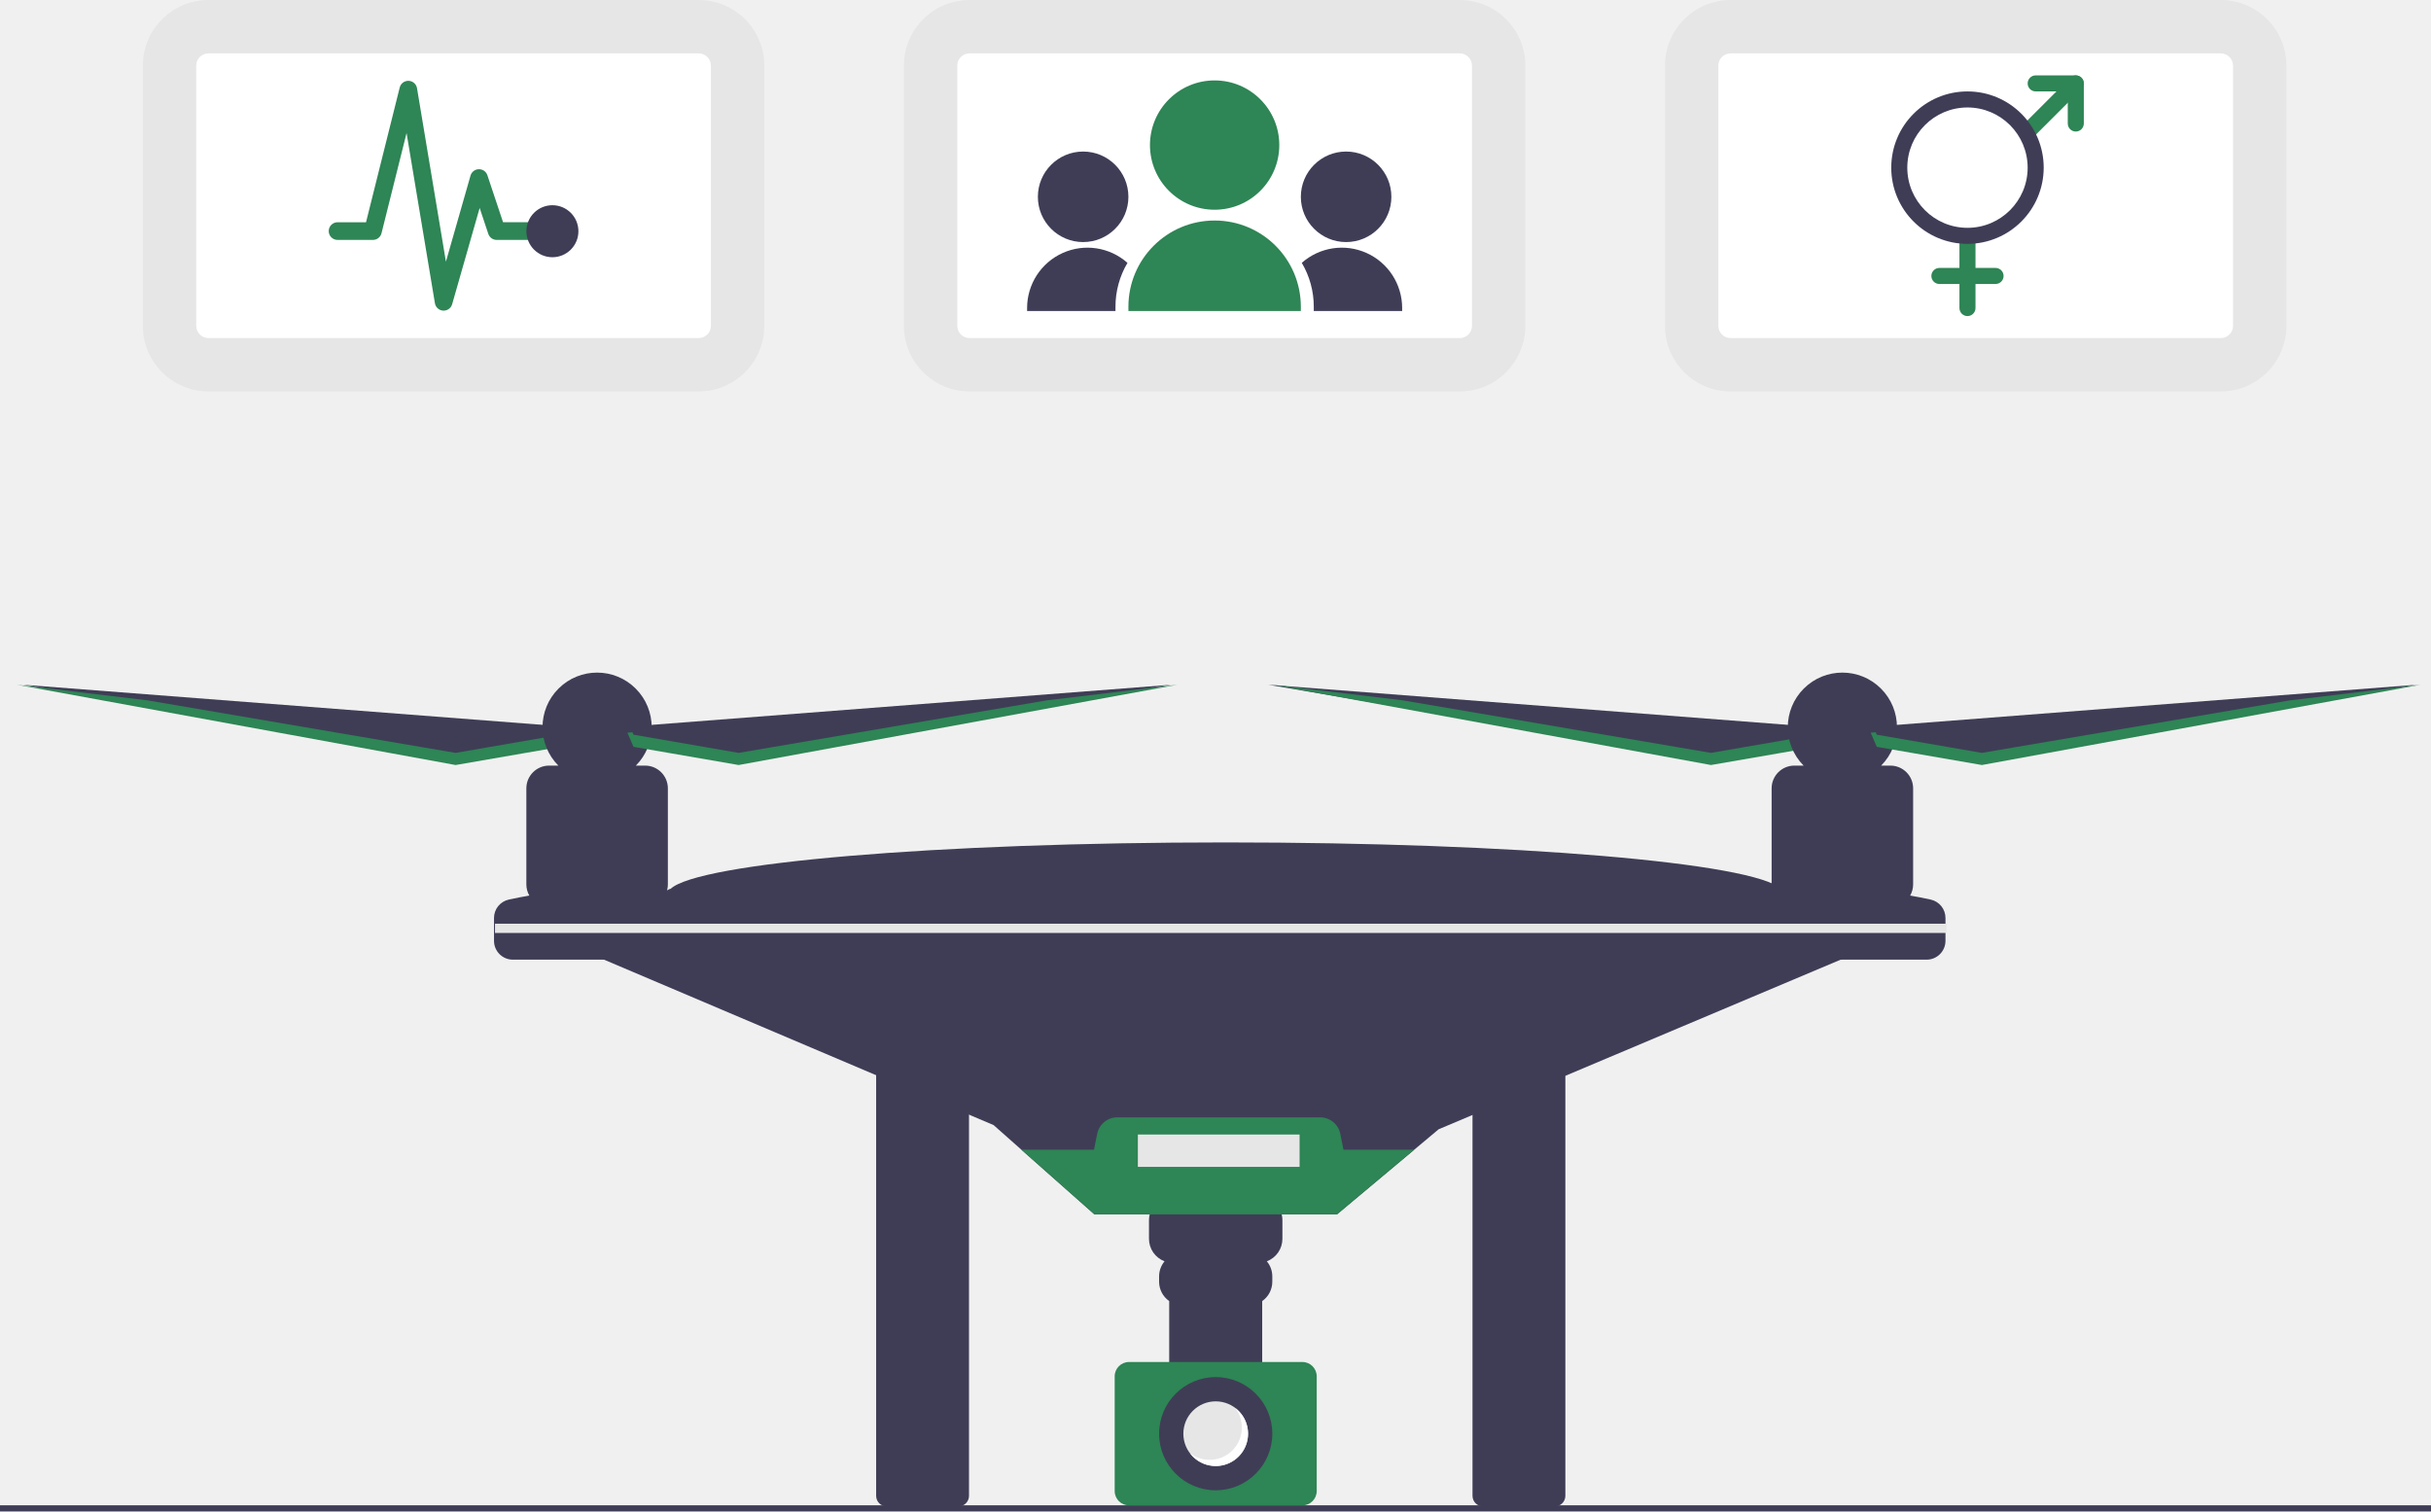
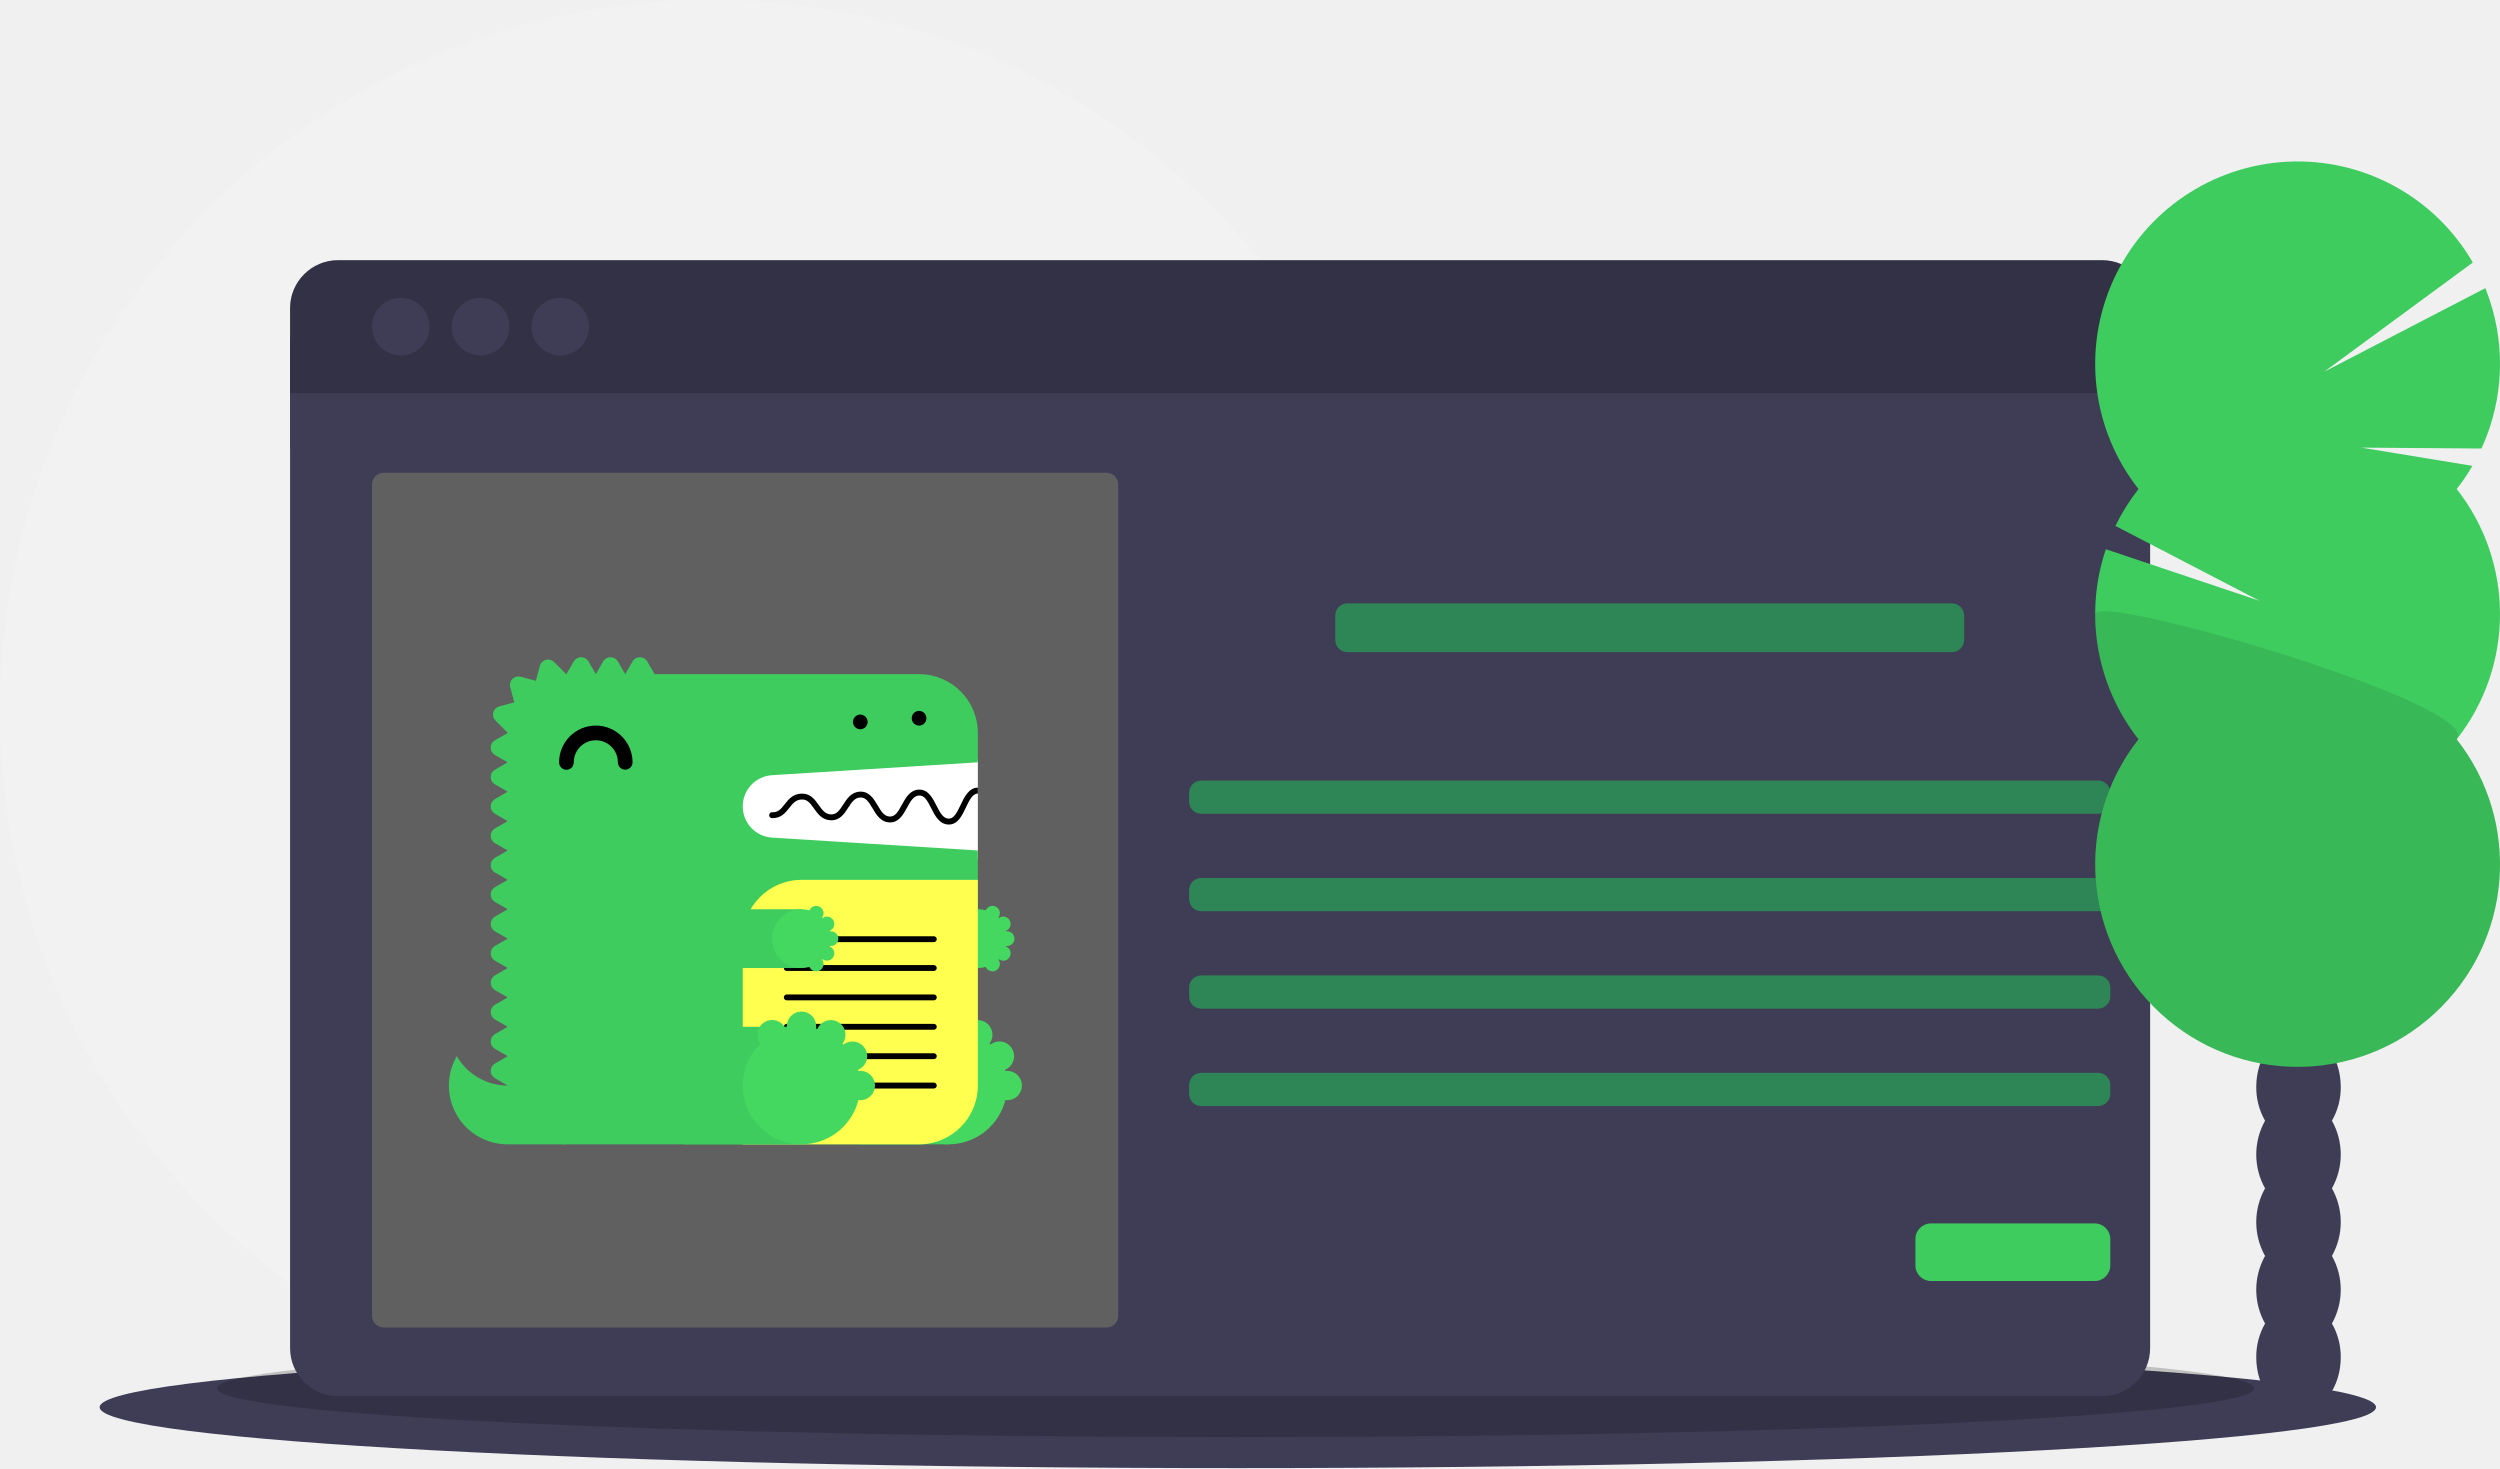
- <svg xmlns="http://www.w3.org/2000/svg" data-name="Layer 1" width="888" height="552.129" viewBox="0 0 888 552.129">
-   <path d="M479.902,562.186a3.868,3.868,0,0,0-3.863,3.863V720.363a3.868,3.868,0,0,0,3.863,3.863h26.196a3.868,3.868,0,0,0,3.863-3.863V566.049a3.868,3.868,0,0,0-3.863-3.863Z" transform="translate(-156 -173.9354)" fill="#3f3d56" />
-   <path d="M697.741,562.186a3.868,3.868,0,0,0-3.863,3.863V720.363a3.868,3.868,0,0,0,3.863,3.863h26.195a3.868,3.868,0,0,0,3.863-3.863V566.049a3.868,3.868,0,0,0-3.863-3.863Z" transform="translate(-156 -173.9354)" fill="#3f3d56" />
-   <polygon points="664.127 265.647 463.273 250.14 623.513 277.462 661.912 270.816 664.127 265.647" fill="#3f3d56" />
-   <polygon points="624.99 275.031 663.389 268.385 663.766 267.505 665.604 267.647 663.389 272.816 624.99 279.462 464.75 250.14 512.237 255.806 624.99 275.031" fill="#2e8555" />
-   <polygon points="209.251 265.647 8.396 250.14 168.637 277.462 207.036 270.816 209.251 265.647" fill="#3f3d56" />
-   <polygon points="166.422 275.031 204.82 268.385 205.198 267.505 207.036 267.647 204.82 272.816 166.422 279.462 6.181 250.14 53.668 255.806 166.422 275.031" fill="#2e8555" />
-   <path d="M854.095,520.072l-16.984.738-155.596,65.647L672.61,593.915l-28.23,23.63H555.767l-26.687-23.63-10.146-8.987-149.253-63.38-13.292-1.477,44.306-21.415h.236c10.043-9.533,97.016-16.984,202.833-16.984s192.791,7.451,202.833,16.984h.975Z" transform="translate(-156 -173.9354)" fill="#3f3d56" />
-   <path d="M399.479,499.752a8.276,8.276,0,0,0,.479-2.758V461.921a8.309,8.309,0,0,0-8.309-8.309h-3.374a19.938,19.938,0,1,0-28.326,0h-3.374a8.309,8.309,0,0,0-8.309,8.309v35.073a8.262,8.262,0,0,0,1.085,4.095c-2.508.44-5.016.917-7.523,1.469a6.877,6.877,0,0,0-5.376,6.724v8.333a6.887,6.887,0,0,0,6.887,6.887H421.372V503.826A177.613,177.613,0,0,0,399.479,499.752Z" transform="translate(-156 -173.9354)" fill="#3f3d56" />
-   <path d="M861.272,502.558c-2.508-.552-5.016-1.029-7.523-1.469a8.262,8.262,0,0,0,1.085-4.095V461.921a8.309,8.309,0,0,0-8.309-8.309h-3.374a19.938,19.938,0,1,0-28.326,0H811.452a8.309,8.309,0,0,0-8.309,8.309v35.073a8.276,8.276,0,0,0,.479,2.758,177.613,177.613,0,0,0-21.893,4.074v20.676h78.033a6.887,6.887,0,0,0,6.887-6.887v-8.333A6.877,6.877,0,0,0,861.272,502.558Z" transform="translate(-156 -173.9354)" fill="#3f3d56" />
-   <polygon points="681.85 265.647 882.704 250.14 722.464 277.462 684.065 270.816 681.85 265.647" fill="#3f3d56" />
-   <path d="M615.653,610.899H584.494a8.789,8.789,0,0,0-8.789,8.789v6.791a8.784,8.784,0,0,0,5.682,8.213,8.589,8.589,0,0,0-1.99,5.509v1.948a8.611,8.611,0,0,0,3.692,7.07v25.924h33.968V649.219a8.611,8.611,0,0,0,3.692-7.07v-1.948a8.589,8.589,0,0,0-1.99-5.509,8.784,8.784,0,0,0,5.682-8.213V619.688A8.789,8.789,0,0,0,615.653,610.899Z" transform="translate(-156 -173.9354)" fill="#3f3d56" />
-   <path d="M568.408,671.475a5.239,5.239,0,0,0-5.233,5.232v41.917a5.239,5.239,0,0,0,5.233,5.233h63.332a5.239,5.239,0,0,0,5.232-5.233V676.707a5.239,5.239,0,0,0-5.232-5.232Z" transform="translate(-156 -173.9354)" fill="#2e8555" />
-   <path d="M672.61,593.915l-28.23,23.63H555.767l-26.687-23.63h26.539l1.159-5.782a7.503,7.503,0,0,1,7.355-6.033h74.095a7.503,7.503,0,0,1,7.355,6.033l1.159,5.782Z" transform="translate(-156 -173.9354)" fill="#2e8555" />
-   <circle cx="444.073" cy="523.73" r="20.676" fill="#3f3d56" />
-   <circle cx="444.073" cy="523.73" r="11.815" fill="#e6e6e6" />
-   <path d="M607.215,688.269a11.799,11.799,0,0,1-16.538,16.538,11.804,11.804,0,1,0,16.538-16.538Z" transform="translate(-156 -173.9354)" fill="#fff" />
-   <rect x="180.821" y="337.43" width="530.196" height="3.382" fill="#e6e6e6" />
-   <polygon points="723.941 275.031 685.542 268.385 685.165 267.505 683.327 267.647 685.542 272.816 723.941 279.462 884.181 250.14 836.694 255.806 723.941 275.031" fill="#2e8555" />
-   <polygon points="226.973 265.647 427.828 250.14 267.587 277.462 229.189 270.816 226.973 265.647" fill="#3f3d56" />
-   <polygon points="269.803 275.031 231.404 268.385 231.027 267.505 229.189 267.647 231.404 272.816 269.803 279.462 430.043 250.14 382.556 255.806 269.803 275.031" fill="#2e8555" />
-   <rect x="415.644" y="414.442" width="59.075" height="11.815" fill="#e6e6e6" />
-   <path d="M411.217,173.935H232.146a23.992,23.992,0,0,0-23.965,23.965v95.071a23.992,23.992,0,0,0,23.965,23.965H411.217a23.992,23.992,0,0,0,23.965-23.965V197.9a23.992,23.992,0,0,0-23.965-23.965Z" transform="translate(-156 -173.9354)" fill="#e6e6e6" />
-   <path d="M232.145,193.435a4.469,4.469,0,0,0-4.464,4.464V292.971a4.469,4.469,0,0,0,4.464,4.464H411.217a4.469,4.469,0,0,0,4.464-4.464V197.9a4.469,4.469,0,0,0-4.464-4.464Z" transform="translate(-156 -173.9354)" fill="#fff" />
-   <path d="M318.058,287.413q-.092,0-.184-.005a3.229,3.229,0,0,1-3.002-2.693l-10.364-62.183-9.151,36.603a3.229,3.229,0,0,1-3.133,2.446h-12.916a3.229,3.229,0,1,1,0-6.458H289.703l12.305-49.219a3.229,3.229,0,0,1,6.318.252l10.561,63.368,8.981-31.434a3.229,3.229,0,0,1,6.168-.134l5.722,17.166h10.589a3.229,3.229,0,0,1,0,6.458H337.431a3.229,3.229,0,0,1-3.063-2.208l-3.158-9.472L321.161,285.071A3.229,3.229,0,0,1,318.058,287.413Z" transform="translate(-156 -173.9354)" fill="#2e8555" />
-   <circle cx="201.784" cy="84.467" r="9.5" fill="#3f3d56" />
-   <path d="M689.217,173.935H510.146a23.992,23.992,0,0,0-23.965,23.965v95.071a23.992,23.992,0,0,0,23.965,23.965H689.217a23.992,23.992,0,0,0,23.965-23.965V197.9a23.992,23.992,0,0,0-23.965-23.965Z" transform="translate(-156 -173.9354)" fill="#e6e6e6" />
-   <path d="M510.145,193.435a4.469,4.469,0,0,0-4.464,4.464V292.971a4.469,4.469,0,0,0,4.464,4.464H689.217a4.469,4.469,0,0,0,4.464-4.464V197.9a4.469,4.469,0,0,0-4.464-4.464Z" transform="translate(-156 -173.9354)" fill="#fff" />
-   <circle cx="443.681" cy="52.997" r="23.621" fill="#2e8555" />
-   <path d="M443.681,80.555h0a31.494,31.494,0,0,1,31.494,31.494v1.575a0,0,0,0,1,0,0H412.187a0,0,0,0,1,0,0v-1.575A31.494,31.494,0,0,1,443.681,80.555Z" fill="#2e8555" />
-   <circle cx="395.652" cy="71.894" r="16.534" fill="#3f3d56" />
-   <path d="M567.846,269.96a22.041,22.041,0,0,0-36.664,16.496v1.102h32.282v-1.575A31.34,31.34,0,0,1,567.846,269.96Z" transform="translate(-156 -173.9354)" fill="#3f3d56" />
-   <circle cx="491.71" cy="71.894" r="16.534" fill="#3f3d56" />
-   <path d="M631.517,269.96a22.041,22.041,0,0,1,36.664,16.496v1.102H635.899v-1.575A31.34,31.34,0,0,0,631.517,269.96Z" transform="translate(-156 -173.9354)" fill="#3f3d56" />
-   <path d="M967.217,173.935H788.146a23.992,23.992,0,0,0-23.965,23.965v95.071a23.992,23.992,0,0,0,23.965,23.965H967.217a23.992,23.992,0,0,0,23.965-23.965V197.9a23.992,23.992,0,0,0-23.965-23.965Z" transform="translate(-156 -173.9354)" fill="#e6e6e6" />
-   <path d="M788.145,193.435a4.469,4.469,0,0,0-4.464,4.464V292.971a4.469,4.469,0,0,0,4.464,4.464H967.217a4.469,4.469,0,0,0,4.464-4.464V197.9a4.469,4.469,0,0,0-4.464-4.464Z" transform="translate(-156 -173.9354)" fill="#fff" />
-   <path d="M874.683,289.399a2.931,2.931,0,0,1-2.931-2.931V263.021a2.931,2.931,0,0,1,5.862,0V286.468A2.931,2.931,0,0,1,874.683,289.399Z" transform="translate(-156 -173.9354)" fill="#2e8555" />
-   <path d="M884.941,277.675h-20.516a2.931,2.931,0,1,1,0-5.862h20.516a2.931,2.931,0,1,1,0,5.862Z" transform="translate(-156 -173.9354)" fill="#2e8555" />
-   <path d="M914.25,221.988a2.931,2.931,0,0,1-2.931-2.931V207.334H899.596a2.931,2.931,0,1,1,0-5.862h14.655a2.931,2.931,0,0,1,2.931,2.931v14.655A2.931,2.931,0,0,1,914.25,221.988Z" transform="translate(-156 -173.9354)" fill="#2e8555" />
-   <path d="M896.533,225.051a2.931,2.931,0,0,1-2.072-5.003l17.717-17.717a2.931,2.931,0,0,1,4.145,4.145L898.605,224.193A2.922,2.922,0,0,1,896.533,225.051Z" transform="translate(-156 -173.9354)" fill="#2e8555" />
-   <path d="M874.683,263.021a27.844,27.844,0,1,1,27.844-27.844A27.875,27.875,0,0,1,874.683,263.021Zm0-49.825a21.982,21.982,0,1,0,21.982,21.982A22.007,22.007,0,0,0,874.683,213.195Z" transform="translate(-156 -173.9354)" fill="#3f3d56" />
-   <rect y="549.889" width="888" height="2.241" fill="#3f3d56" />
+ <svg xmlns="http://www.w3.org/2000/svg" width="1129" height="663" viewBox="0 0 1129 663">
+   <circle cx="321" cy="321" r="321" fill="#f2f2f2" />
+   <ellipse cx="559" cy="635.5" rx="514" ry="27.5" fill="#3f3d56" />
+   <ellipse cx="558" cy="627" rx="460" ry="22" opacity="0.2" />
+   <rect x="131" y="152.5" width="840" height="50" fill="#3f3d56" />
+   <path d="M166.5,727.33A21.67,21.67,0,0,0,188.17,749H984.83A21.67,21.67,0,0,0,1006.5,727.33V296h-840Z" transform="translate(-35.5 -118.5)" fill="#3f3d56" />
+   <path d="M984.83,236H188.17A21.67,21.67,0,0,0,166.5,257.67V296h840V257.67A21.67,21.67,0,0,0,984.83,236Z" transform="translate(-35.5 -118.5)" fill="#3f3d56" />
+   <path d="M984.83,236H188.17A21.67,21.67,0,0,0,166.5,257.67V296h840V257.67A21.67,21.67,0,0,0,984.83,236Z" transform="translate(-35.5 -118.5)" opacity="0.2" />
+   <circle cx="181" cy="147.5" r="13" fill="#3f3d56" />
+   <circle cx="217" cy="147.5" r="13" fill="#3f3d56" />
+   <circle cx="253" cy="147.5" r="13" fill="#3f3d56" />
+   <rect x="168" y="213.5" width="337" height="386" rx="5.335" fill="#606060" />
+   <rect x="603" y="272.5" width="284" height="22" rx="5.476" fill="#2e8555" />
+   <rect x="537" y="352.5" width="416" height="15" rx="5.476" fill="#2e8555" />
+   <rect x="537" y="396.5" width="416" height="15" rx="5.476" fill="#2e8555" />
+   <rect x="537" y="440.5" width="416" height="15" rx="5.476" fill="#2e8555" />
+   <rect x="537" y="484.5" width="416" height="15" rx="5.476" fill="#2e8555" />
+   <rect x="865" y="552.5" width="88" height="26" rx="7.028" fill="#3ecc5f" />
+   <path d="M1088.603,624.616a30.114,30.114,0,0,0,3.983-15.266c0-13.797-8.544-24.981-19.083-24.981s-19.083,11.184-19.083,24.981a30.114,30.114,0,0,0,3.983,15.266,31.248,31.248,0,0,0,0,30.532,31.248,31.248,0,0,0,0,30.532,31.248,31.248,0,0,0,0,30.532,30.114,30.114,0,0,0-3.983,15.266c0,13.797,8.544,24.981,19.083,24.981s19.083-11.184,19.083-24.981a30.114,30.114,0,0,0-3.983-15.266,31.248,31.248,0,0,0,0-30.532,31.248,31.248,0,0,0,0-30.532,31.248,31.248,0,0,0,0-30.532Z" transform="translate(-35.5 -118.5)" fill="#3f3d56" />
+   <ellipse cx="1038.003" cy="460.318" rx="19.083" ry="24.981" fill="#3f3d56" />
+   <ellipse cx="1038.003" cy="429.786" rx="19.083" ry="24.981" fill="#3f3d56" />
+   <path d="M1144.939,339.345a91.611,91.611,0,0,0,7.107-10.461l-50.141-8.235,54.229.403a91.566,91.566,0,0,0,1.746-72.426l-72.754,37.741,67.097-49.321a91.413,91.413,0,1,0-150.971,102.298,91.458,91.458,0,0,0-10.425,16.669l65.087,33.814-69.4-23.292a91.46,91.46,0,0,0,14.738,85.837,91.406,91.406,0,1,0,143.689,0,91.418,91.418,0,0,0,0-113.029Z" transform="translate(-35.5 -118.5)" fill="#3ecc5f" fill-rule="evenodd" />
+   <path d="M981.688,395.859a91.013,91.013,0,0,0,19.561,56.514,91.406,91.406,0,1,0,143.689,0C1157.19,436.821,981.688,385.6,981.688,395.859Z" transform="translate(-35.5 -118.5)" opacity="0.1" />
+   <path d="M365.62,461.436H477.094v45.12H365.62Z" transform="translate(-35.5 -118.5)" fill="#fff" fill-rule="evenodd" />
+   <path d="M264.763,608.741a26.509,26.509,0,0,1-22.962-13.271,26.51,26.51,0,0,0,22.962,39.812H291.304V608.741Z" transform="translate(-35.5 -118.5)" fill="#3ecc5f" fill-rule="evenodd" />
+   <path d="M384.172,468.571l92.922-5.807V449.493a26.541,26.541,0,0,0-26.541-26.541H331.116l-3.318-5.746a3.83,3.83,0,0,0-6.635,0l-3.318,5.746-3.318-5.746a3.83,3.83,0,0,0-6.635,0l-3.318,5.746L301.257,417.205a3.83,3.83,0,0,0-6.635,0L291.304,422.951c-.029,0-.056.004-.086.004l-5.497-5.495a3.829,3.829,0,0,0-6.407,1.717l-1.817,6.773L270.607,424.103a3.83,3.83,0,0,0-4.691,4.693l1.845,6.891-6.771,1.814a3.832,3.832,0,0,0-1.72,6.41l5.497,5.497c0,.028-.004.056-.004.085l-5.746,3.318a3.83,3.83,0,0,0,0,6.635l5.746,3.318L259.016,466.081a3.83,3.83,0,0,0,0,6.635l5.746,3.318-5.746,3.318a3.83,3.83,0,0,0,0,6.635l5.746,3.318-5.746,3.318a3.83,3.83,0,0,0,0,6.635l5.746,3.318-5.746,3.318a3.83,3.83,0,0,0,0,6.635l5.746,3.318-5.746,3.318a3.83,3.83,0,0,0,0,6.635l5.746,3.318-5.746,3.318a3.83,3.83,0,0,0,0,6.635l5.746,3.318-5.746,3.318a3.83,3.83,0,0,0,0,6.635l5.746,3.318L259.016,558.976a3.83,3.83,0,0,0,0,6.635l5.746,3.318-5.746,3.318a3.83,3.83,0,0,0,0,6.635l5.746,3.318-5.746,3.318a3.83,3.83,0,0,0,0,6.635l5.746,3.318-5.746,3.318a3.83,3.83,0,0,0,0,6.635l5.746,3.318A26.541,26.541,0,0,0,291.304,635.283H450.553A26.541,26.541,0,0,0,477.094,608.741V502.575l-92.922-5.807a14.126,14.126,0,0,1,0-28.198" transform="translate(-35.5 -118.5)" fill="#3ecc5f" fill-rule="evenodd" />
+   <path d="M424.011,635.283h39.812V582.2H424.011Z" transform="translate(-35.5 -118.5)" fill="#3ecc5f" fill-rule="evenodd" />
+   <path d="M490.365,602.106a6.602,6.602,0,0,0-.848.085c-.05-.199-.098-.399-.154-.599A6.627,6.627,0,1,0,482.806,590.21q-.22-.225-.445-.446a6.624,6.624,0,1,0-11.397-6.564c-.196-.056-.394-.102-.591-.153a6.64,6.64,0,1,0-13.101,0c-.196.05-.394.097-.591.153a6.628,6.628,0,1,0-11.397,6.564,26.528,26.528,0,1,0,44.231,25.528,6.621,6.621,0,1,0,.848-13.186" transform="translate(-35.5 -118.5)" fill="#44d860" fill-rule="evenodd" />
+   <path d="M437.282,555.658H477.094V529.117H437.282Z" transform="translate(-35.5 -118.5)" fill="#3ecc5f" fill-rule="evenodd" />
+   <path d="M490.365,545.705a3.318,3.318,0,0,0,0-6.635,3.411,3.411,0,0,0-.423.042c-.027-.1-.049-.199-.077-.299a3.319,3.319,0,0,0-1.278-6.379,3.282,3.282,0,0,0-2.001.687q-.109-.113-.223-.223a3.282,3.282,0,0,0,.671-1.983,3.318,3.318,0,0,0-6.37-1.299,13.271,13.271,0,1,0,0,25.541,3.318,3.318,0,0,0,6.37-1.299,3.282,3.282,0,0,0-.671-1.983q.113-.109.223-.223a3.282,3.282,0,0,0,2.001.687,3.318,3.318,0,0,0,1.278-6.379c.028-.098.05-.199.077-.299a3.413,3.413,0,0,0,.423.042" transform="translate(-35.5 -118.5)" fill="#44d860" fill-rule="evenodd" />
+   <path d="M317.845,466.081a3.318,3.318,0,0,1-3.318-3.318,9.953,9.953,0,1,0-19.906,0,3.318,3.318,0,1,1-6.635,0,16.588,16.588,0,1,1,33.177,0,3.318,3.318,0,0,1-3.318,3.318" transform="translate(-35.5 -118.5)" fill-rule="evenodd" />
+   <path d="M370.928,635.283h79.624A26.541,26.541,0,0,0,477.094,608.741v-92.895H397.47a26.541,26.541,0,0,0-26.541,26.541Z" transform="translate(-35.5 -118.5)" fill="#ffff50" fill-rule="evenodd" />
+   <path d="M457.214,556.985H390.808a1.327,1.327,0,0,1,0-2.654h66.407a1.327,1.327,0,0,1,0,2.654m0,26.541H390.808a1.327,1.327,0,1,1,0-2.654h66.407a1.327,1.327,0,0,1,0,2.654m0,26.541H390.808a1.327,1.327,0,1,1,0-2.654h66.407a1.327,1.327,0,0,1,0,2.654m0-66.107H390.808a1.327,1.327,0,0,1,0-2.654h66.407a1.327,1.327,0,0,1,0,2.654m0,26.295H390.808a1.327,1.327,0,0,1,0-2.654h66.407a1.327,1.327,0,0,1,0,2.654m0,26.541H390.808a1.327,1.327,0,0,1,0-2.654h66.407a1.327,1.327,0,0,1,0,2.654M477.094,474.191c-.016,0-.029-.008-.045-.007-4.101.139-6.041,4.241-7.753,7.86-1.786,3.782-3.168,6.241-5.432,6.167-2.507-.09-3.94-2.922-5.458-5.919-1.744-3.442-3.734-7.347-7.913-7.201-4.042.138-5.989,3.708-7.706,6.857-1.827,3.355-3.071,5.395-5.469,5.3-2.557-.093-3.916-2.395-5.489-5.06-1.753-2.967-3.78-6.304-7.878-6.189-3.973.137-5.925,3.165-7.648,5.839-1.822,2.827-3.099,4.549-5.527,4.447-2.618-.093-3.971-2.004-5.535-4.216-1.757-2.486-3.737-5.299-7.823-5.162-3.886.133-5.838,2.614-7.559,4.801-1.635,2.076-2.912,3.718-5.612,3.615a1.328,1.328,0,1,0-.096,2.654c4.004.134,6.032-2.389,7.793-4.628,1.562-1.985,2.91-3.699,5.564-3.789,2.556-.109,3.754,1.48,5.567,4.041,1.721,2.434,3.675,5.194,7.605,5.336,4.118.138,6.099-2.939,7.854-5.663,1.569-2.434,2.922-4.535,5.507-4.624,2.379-.089,3.675,1.792,5.501,4.885,1.721,2.916,3.671,6.219,7.68,6.365,4.147.143,6.15-3.477,7.895-6.682,1.512-2.771,2.938-5.388,5.466-5.476,2.379-.056,3.62,2.117,5.456,5.746,1.715,3.388,3.659,7.226,7.73,7.373l.224.004c4.066,0,5.996-4.081,7.704-7.689,1.512-3.198,2.942-6.211,5.397-6.334Z" transform="translate(-35.5 -118.5)" fill-rule="evenodd" />
+   <path d="M344.387,635.283h53.083V582.2H344.387Z" transform="translate(-35.5 -118.5)" fill="#3ecc5f" fill-rule="evenodd" />
+   <path d="M424.011,602.106a6.602,6.602,0,0,0-.848.085c-.05-.199-.098-.399-.154-.599A6.627,6.627,0,1,0,416.452,590.21q-.22-.225-.445-.446a6.624,6.624,0,1,0-11.397-6.564c-.196-.056-.394-.102-.591-.153a6.64,6.64,0,1,0-13.101,0c-.196.05-.394.097-.591.153a6.628,6.628,0,1,0-11.397,6.564,26.528,26.528,0,1,0,44.231,25.528,6.621,6.621,0,1,0,.848-13.186" transform="translate(-35.5 -118.5)" fill="#44d860" fill-rule="evenodd" />
+   <path d="M344.387,555.658h53.083V529.117H344.387Z" transform="translate(-35.5 -118.5)" fill="#3ecc5f" fill-rule="evenodd" />
+   <path d="M410.74,545.705a3.318,3.318,0,1,0,0-6.635,3.411,3.411,0,0,0-.423.042c-.027-.1-.049-.199-.077-.299a3.319,3.319,0,0,0-1.278-6.379,3.282,3.282,0,0,0-2.001.687q-.109-.113-.223-.223a3.282,3.282,0,0,0,.671-1.983,3.318,3.318,0,0,0-6.37-1.299,13.271,13.271,0,1,0,0,25.541,3.318,3.318,0,0,0,6.37-1.299,3.282,3.282,0,0,0-.671-1.983q.113-.109.223-.223a3.282,3.282,0,0,0,2.001.687,3.318,3.318,0,0,0,1.278-6.379c.028-.098.05-.199.077-.299a3.413,3.413,0,0,0,.423.042" transform="translate(-35.5 -118.5)" fill="#44d860" fill-rule="evenodd" />
+   <path d="M424.011,447.834a3.603,3.603,0,0,1-.65-.066,3.344,3.344,0,0,1-.624-.186,3.447,3.447,0,0,1-.572-.305,5.027,5.027,0,0,1-.504-.411,3.887,3.887,0,0,1-.41-.504,3.275,3.275,0,0,1-.557-1.845,3.602,3.602,0,0,1,.066-.65,3.826,3.826,0,0,1,.184-.624,3.489,3.489,0,0,1,.307-.571,3.197,3.197,0,0,1,.914-.916,3.447,3.447,0,0,1,.572-.305,3.344,3.344,0,0,1,.624-.186,3.069,3.069,0,0,1,1.301,0,3.223,3.223,0,0,1,1.194.491,5.028,5.028,0,0,1,.504.411,4.88,4.88,0,0,1,.411.504,3.382,3.382,0,0,1,.305.571,3.478,3.478,0,0,1,.252,1.274A3.364,3.364,0,0,1,426.36,446.865a5.027,5.027,0,0,1-.504.411,3.306,3.306,0,0,1-1.845.557m26.541-1.659a3.388,3.388,0,0,1-2.35-.969,5.042,5.042,0,0,1-.41-.504,3.275,3.275,0,0,1-.557-1.845,3.387,3.387,0,0,1,.967-2.349,5.026,5.026,0,0,1,.504-.411,3.447,3.447,0,0,1,.572-.305,3.343,3.343,0,0,1,.624-.186,3.07,3.07,0,0,1,1.301,0,3.224,3.224,0,0,1,1.194.491,5.026,5.026,0,0,1,.504.411,3.388,3.388,0,0,1,.969,2.349,3.726,3.726,0,0,1-.066.65,3.374,3.374,0,0,1-.186.624,4.715,4.715,0,0,1-.305.571,4.88,4.88,0,0,1-.411.504,5.026,5.026,0,0,1-.504.411,3.305,3.305,0,0,1-1.845.557" transform="translate(-35.5 -118.5)" fill-rule="evenodd" />
</svg>
